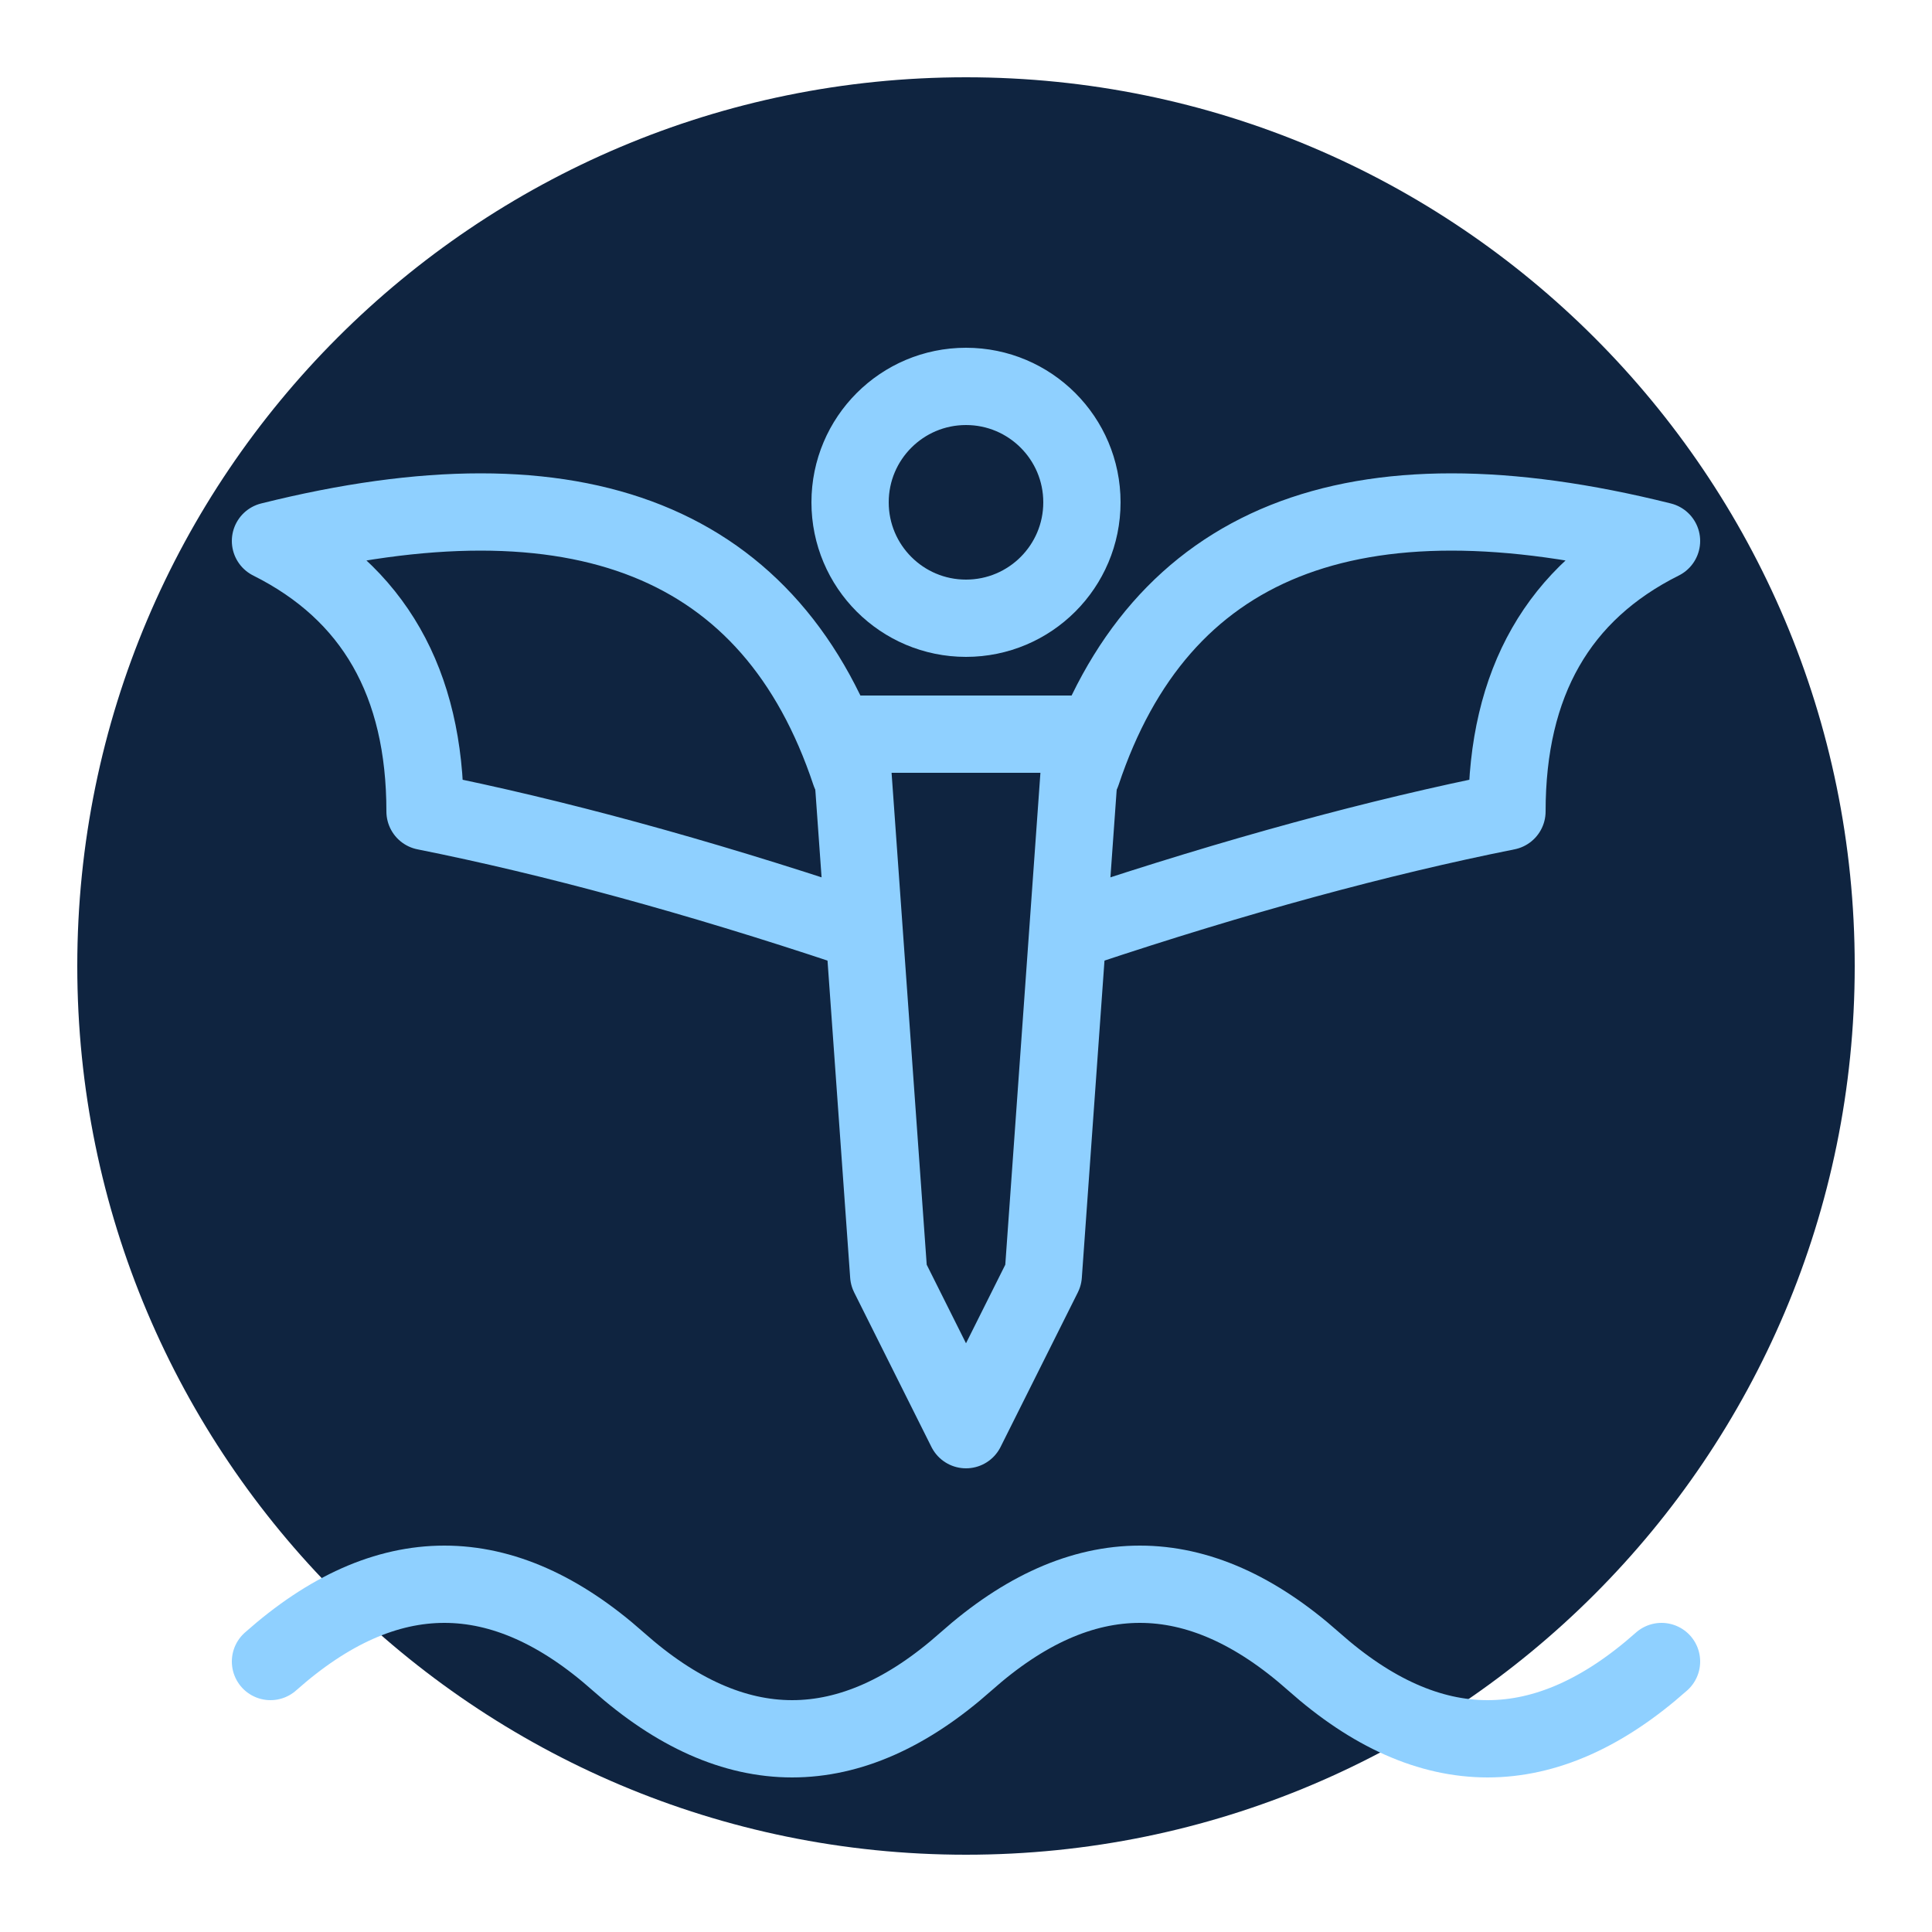
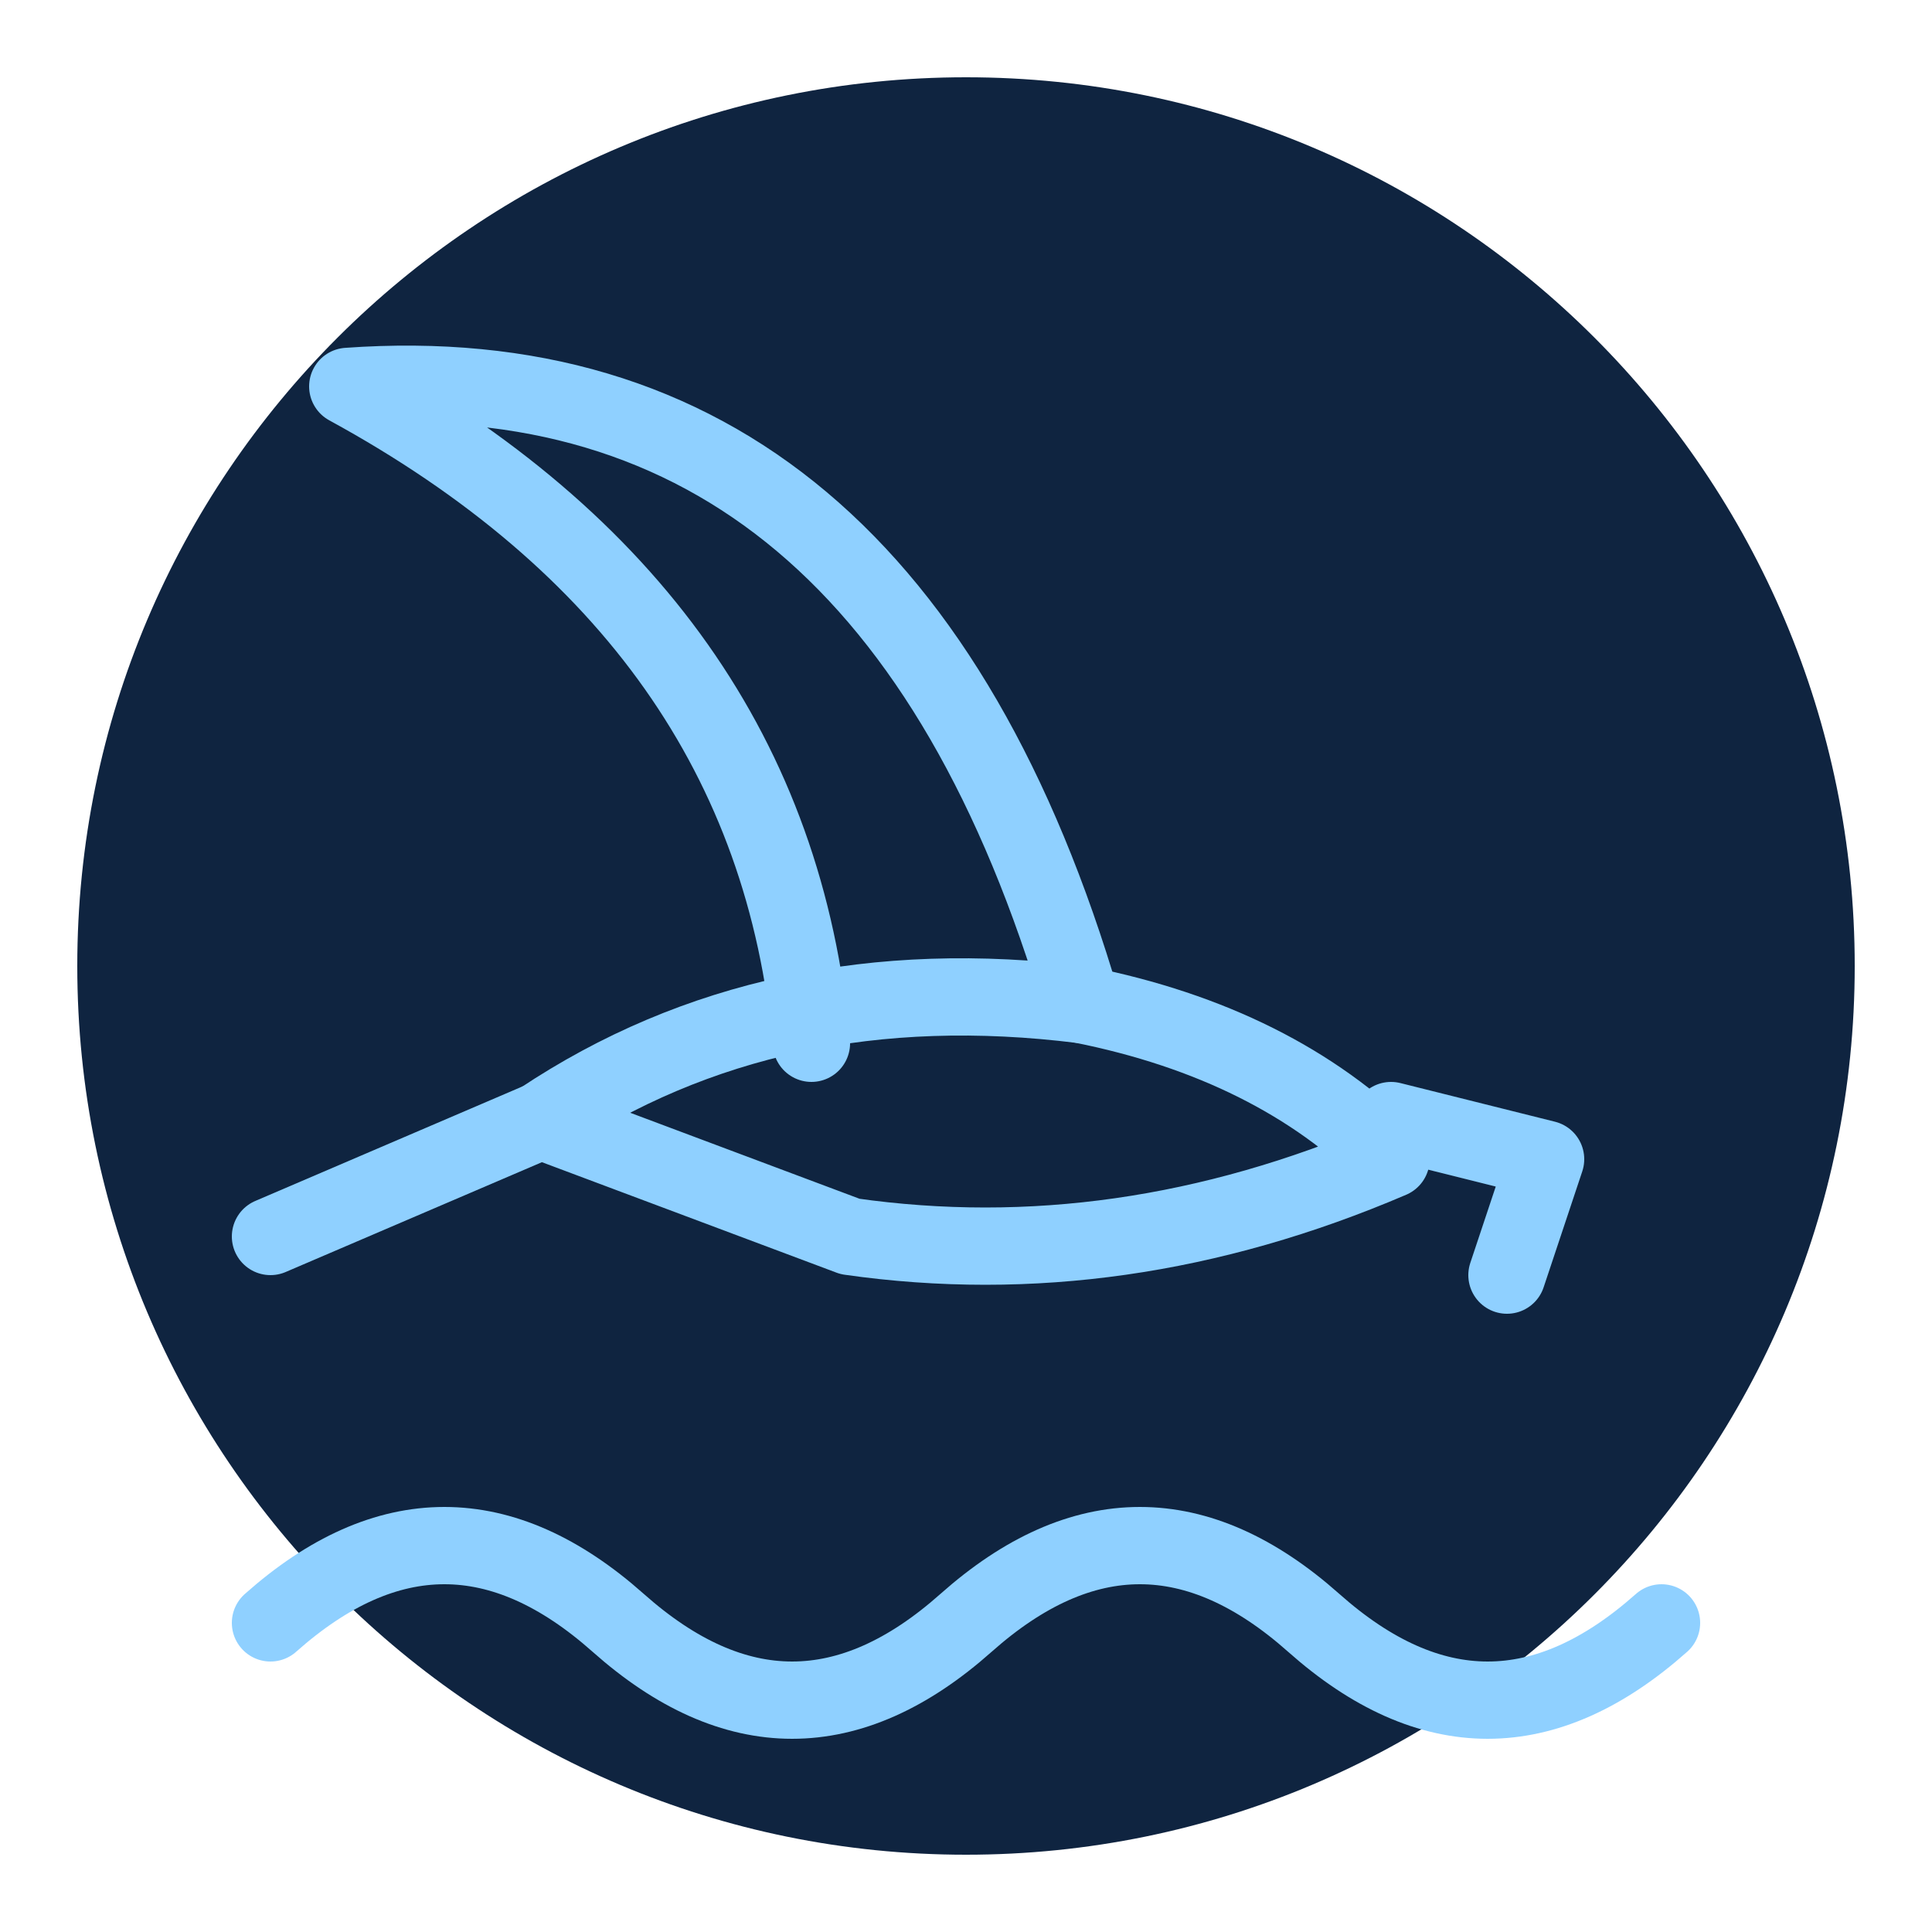
<svg xmlns="http://www.w3.org/2000/svg" viewBox="0 0 100 100">
  <circle cx="50" cy="50" r="46" fill="#0f2440" />
  <g fill="none" stroke-width="4" stroke-linecap="round" stroke-linejoin="round" stroke="#8fd0ff">
-     <path d="M44 40q-6-18-30-12 8 4 8 14 10 2 22 6" />
-     <path d="M56 40q6-18 30-12-8 4-8 14-10 2-22 6" />
-     <path d="M50 20a6 6 0 1 0 0 12a6 6 0 1 0 0-12" />
-     <path d="M44 38h12l-2 28-4 8-4-8z" />
-     <path d="M14 86q9-8 18 0t18 0 18 0 18 0" />
+     <path d="M28 58q12-8 28-6 10 2 16 8-14 6-28 4z" />
+     <path d="M42 54Q40 32 18 20q28-2 38 32" />
+     <path d="M28 58l-14 6" />
+     <path d="M72 58l8 2-2 6" />
+     <path d="M14 84q9-8 18 0t18 0 18 0 18 0" />
  </g>
</svg>
